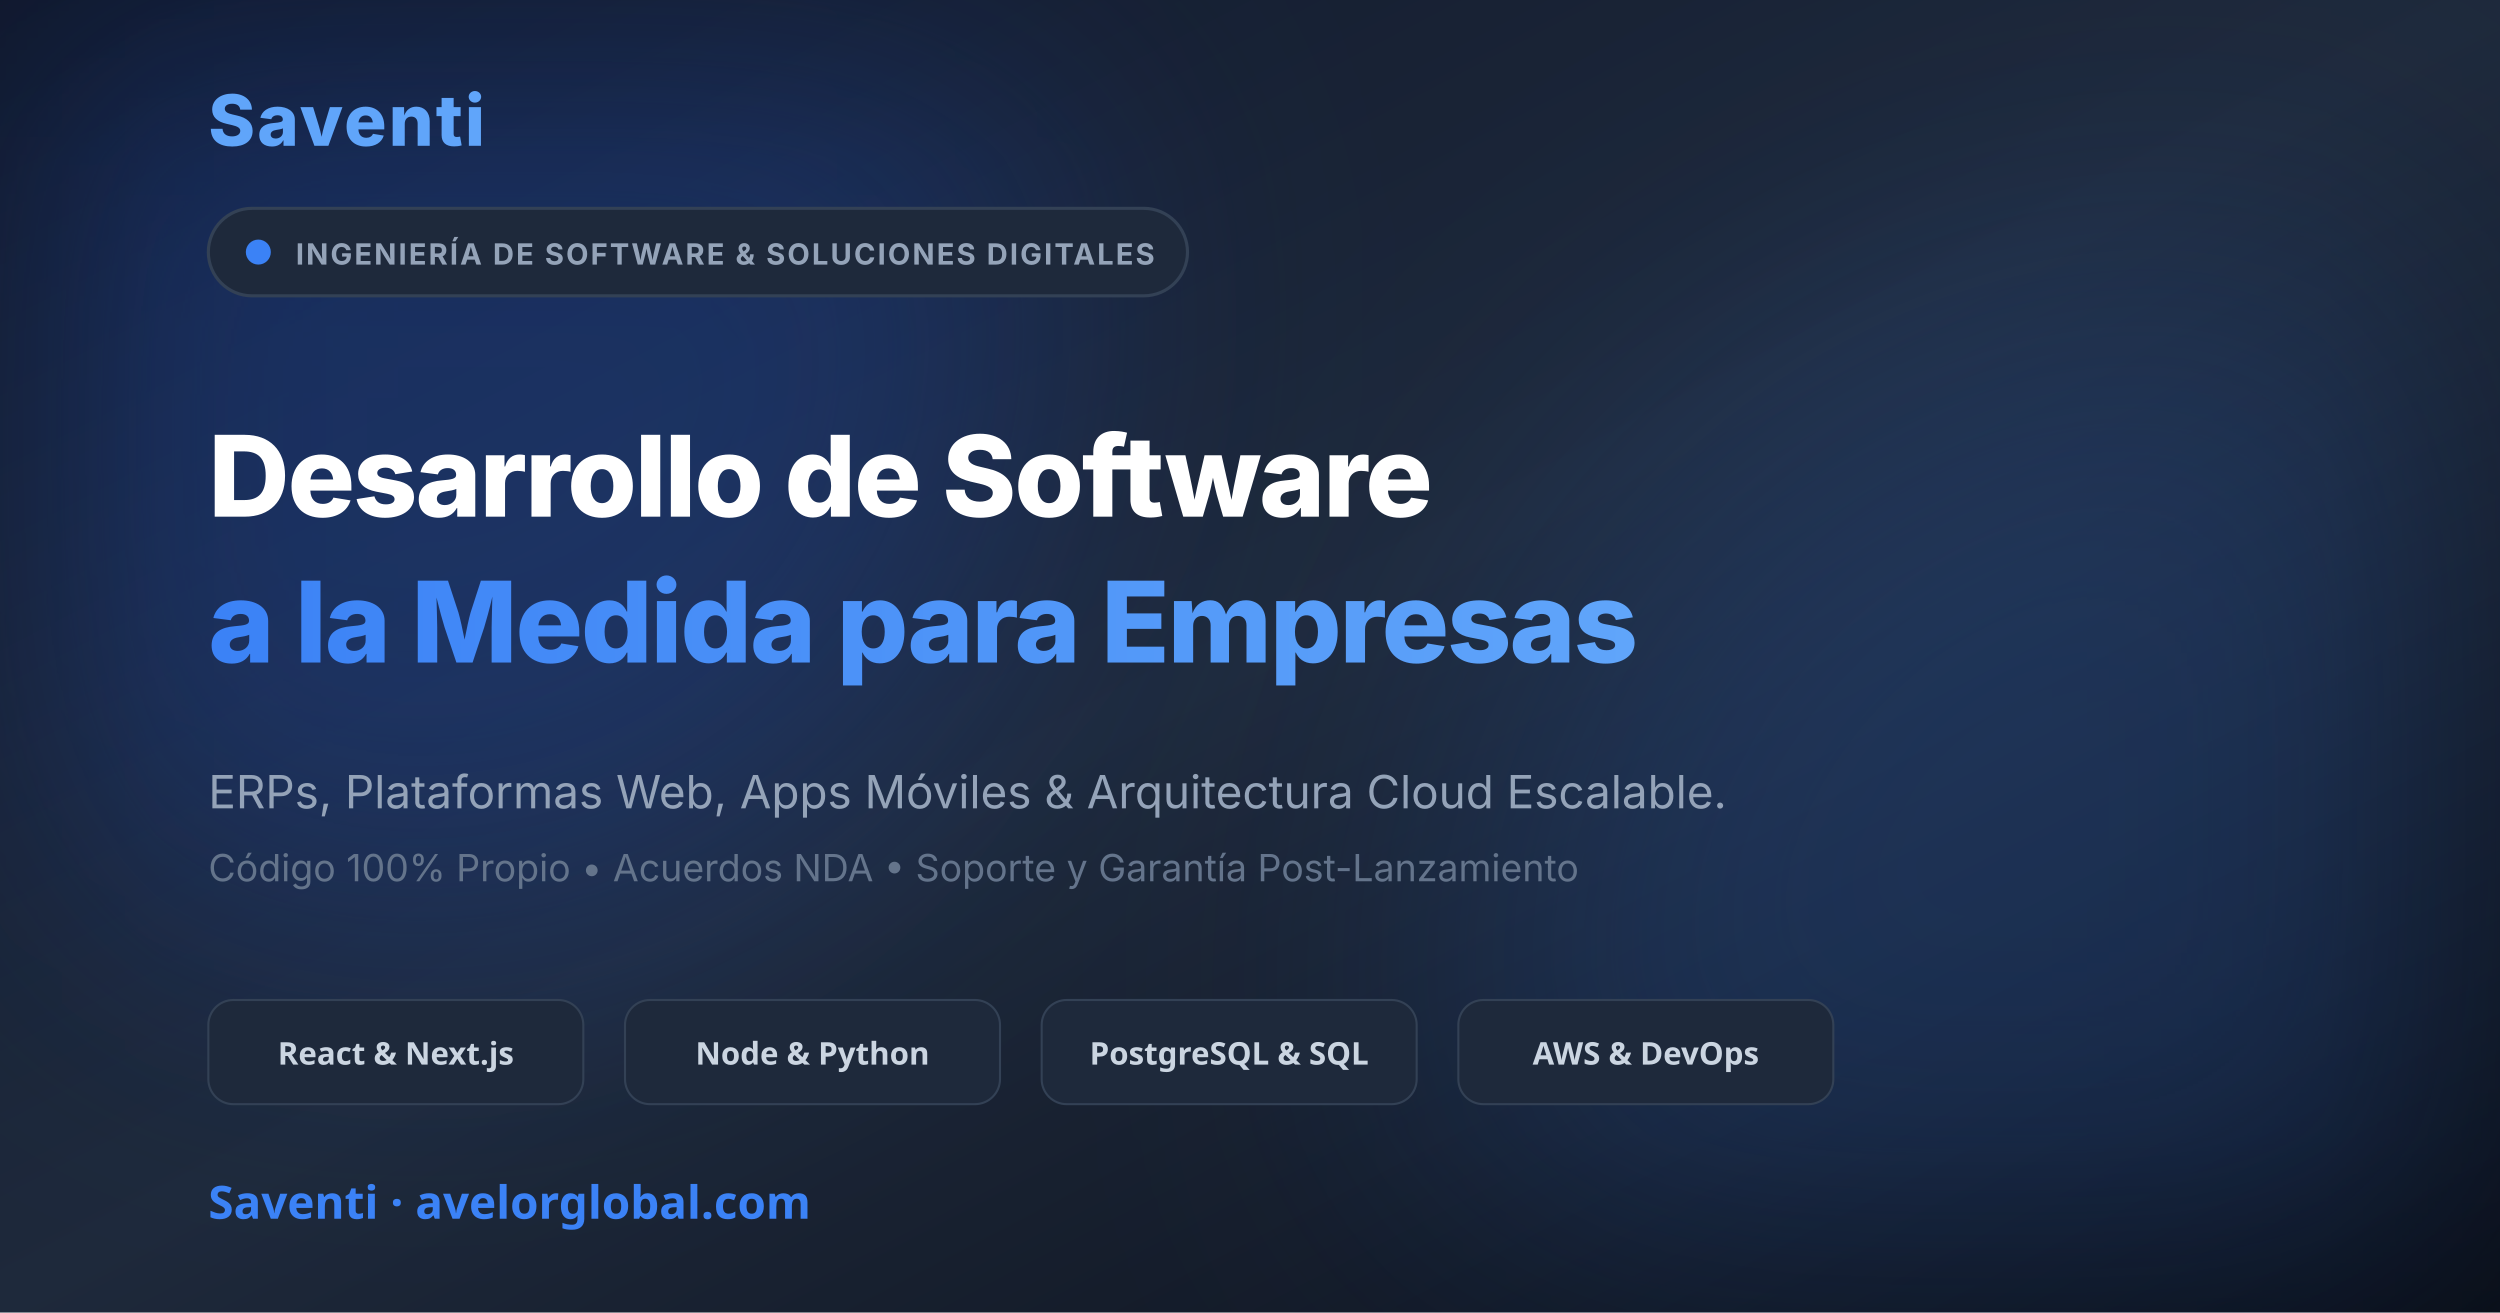
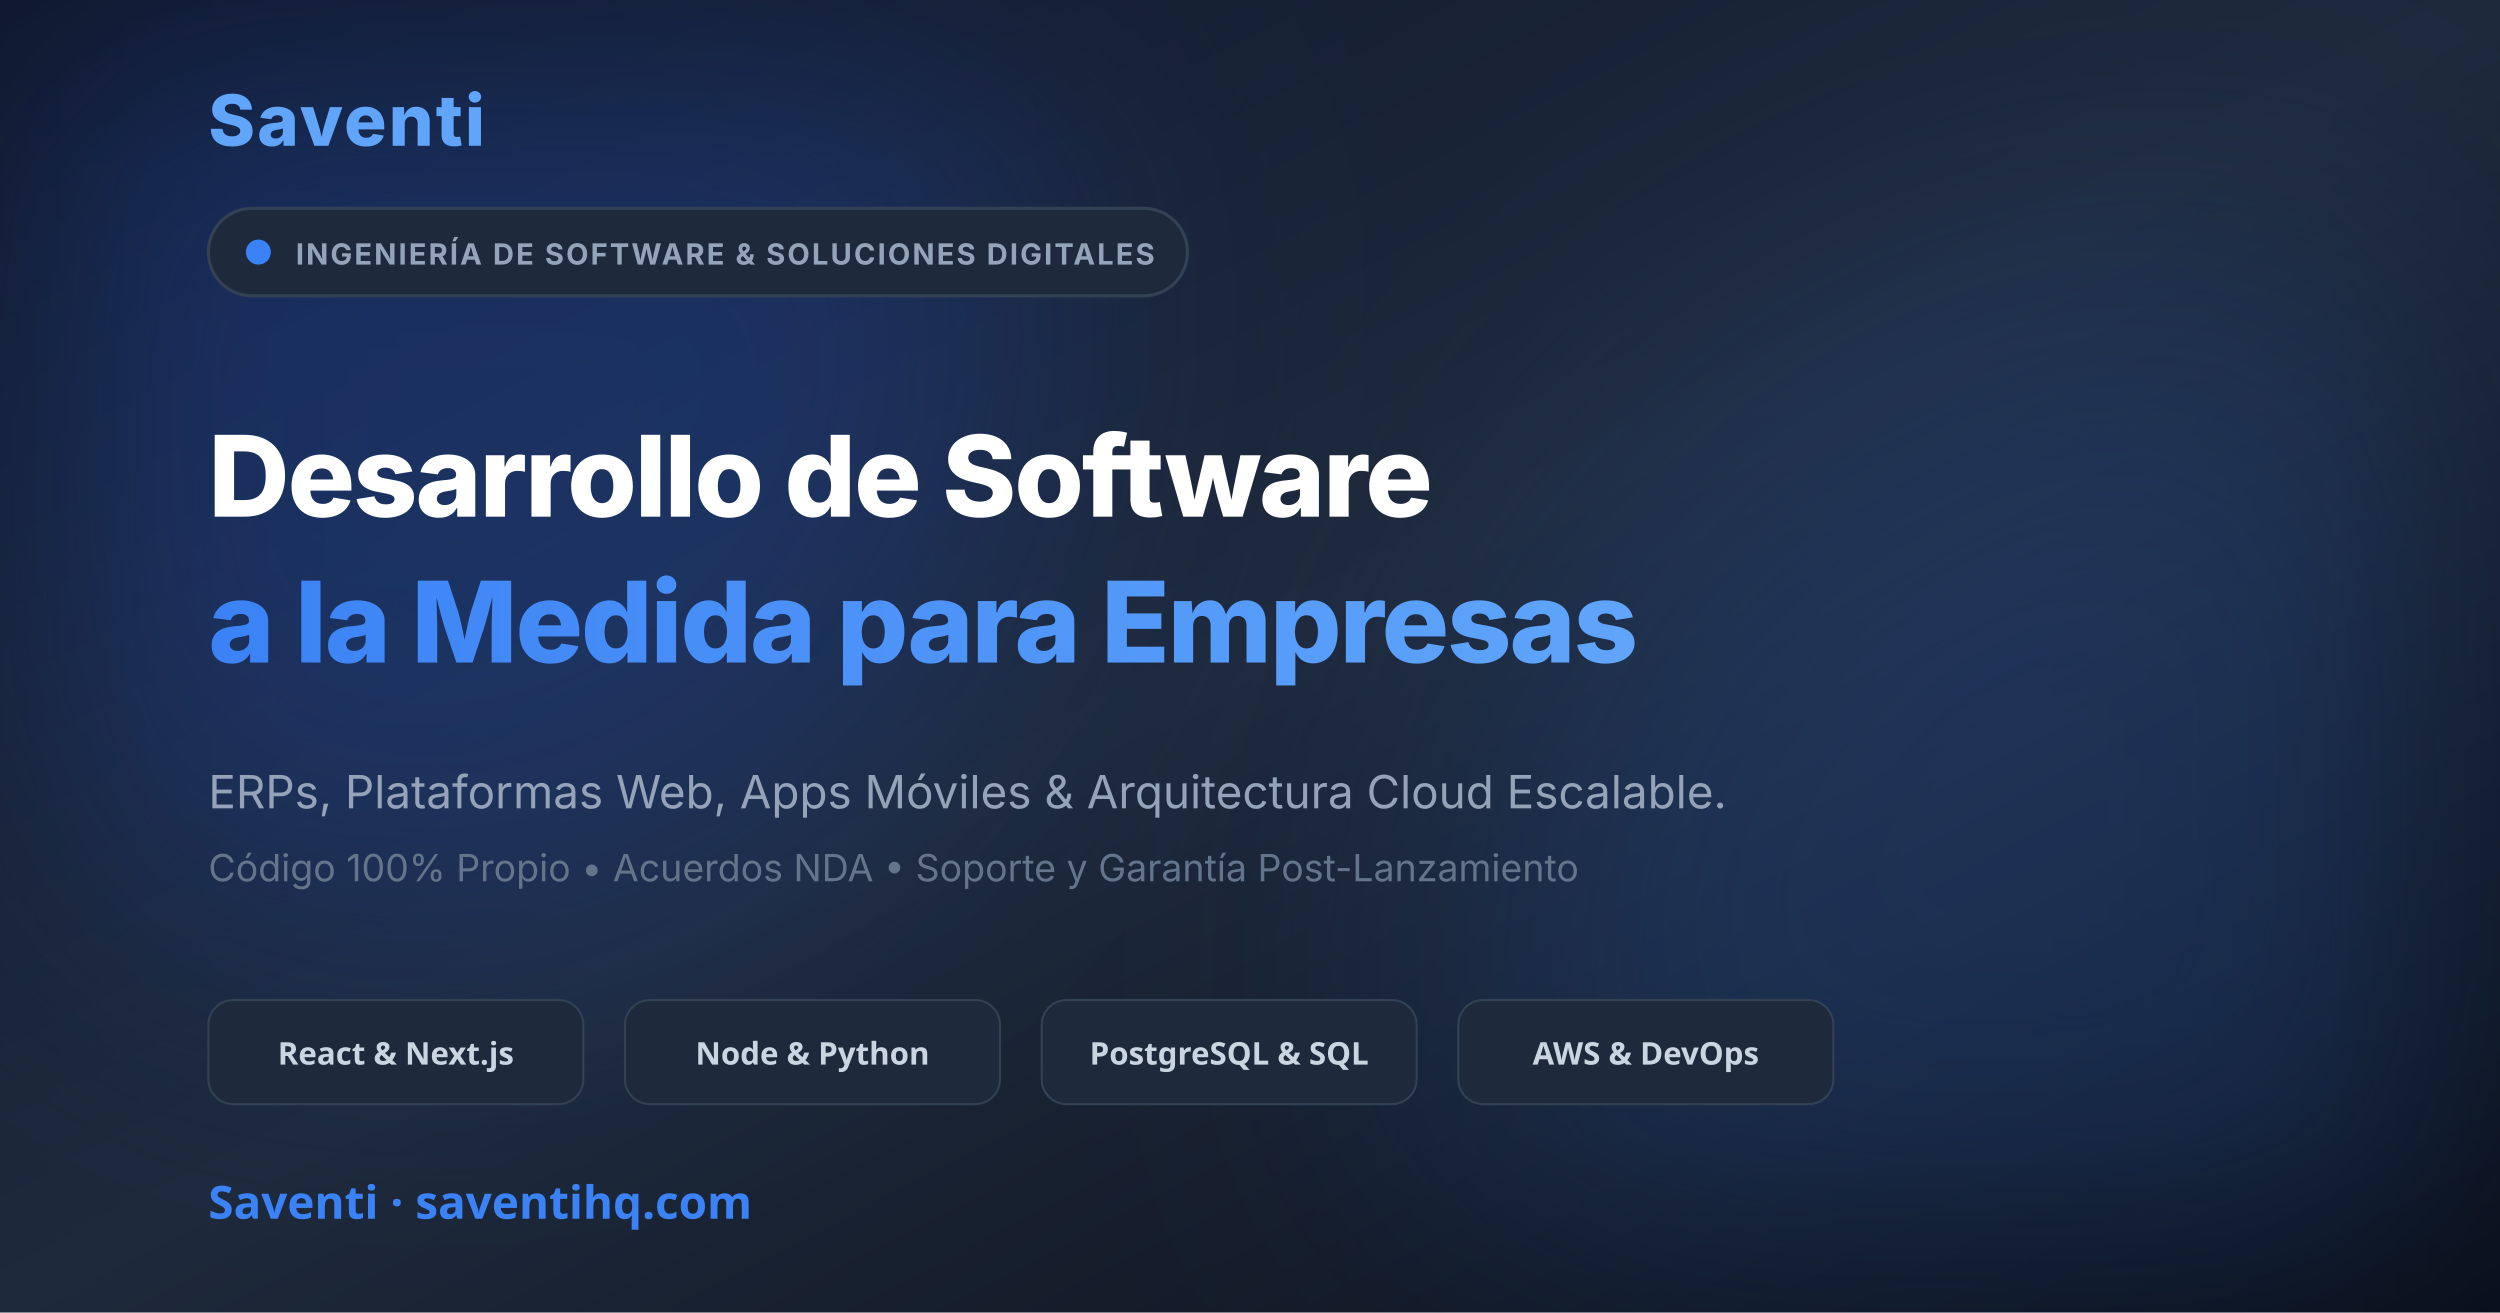
<svg xmlns="http://www.w3.org/2000/svg" viewBox="0 0 1200 630" width="1200" height="630">
  <defs>
    <linearGradient id="bg" x1="0%" y1="0%" x2="100%" y2="100%">
      <stop offset="0%" stop-color="#0f172a" />
      <stop offset="50%" stop-color="#1e293b" />
      <stop offset="100%" stop-color="#090d16" />
    </linearGradient>
    <linearGradient id="blueGrad" x1="0%" y1="0%" x2="100%" y2="0%">
      <stop offset="0%" stop-color="#3b82f6" />
      <stop offset="100%" stop-color="#60a5fa" />
    </linearGradient>
  </defs>
  <rect width="1200" height="630" fill="url(#bg)" />
  <circle cx="200" cy="150" r="300" fill="#2563eb" opacity="0.25" filter="blur(80px)" />
  <circle cx="1050" cy="480" r="350" fill="#3b82f6" opacity="0.2" filter="blur(90px)" />
  <g transform="translate(100, 70)">
    <text x="0" y="0" fill="#60a5fa" font-family="system-ui, -apple-system, sans-serif" font-size="34" font-weight="800" letter-spacing="1">Saventi</text>
    <rect x="0" y="30" width="470" height="42" rx="21" fill="#1e293b" stroke="#334155" stroke-width="1.5" />
    <circle cx="24" cy="51" r="6" fill="#3b82f6" />
    <text x="42" y="57" fill="#94a3b8" font-family="system-ui, -apple-system, sans-serif" font-size="14" font-weight="700" letter-spacing="1">INGENIERÍA DE SOFTWARE &amp; SOLUCIONES DIGITALES</text>
  </g>
  <text x="100" y="248" fill="#ffffff" font-family="system-ui, -apple-system, sans-serif" font-size="54" font-weight="800" letter-spacing="-1">
    Desarrollo de Software
  </text>
  <text x="100" y="318" fill="url(#blueGrad)" font-family="system-ui, -apple-system, sans-serif" font-size="54" font-weight="800" letter-spacing="-1">
    a la Medida para Empresas
  </text>
  <text x="100" y="388" fill="#94a3b8" font-family="system-ui, -apple-system, sans-serif" font-size="22" font-weight="400">
    ERPs, Plataformas Web, Apps Móviles &amp; Arquitectura Cloud Escalable.
  </text>
  <text x="100" y="423" fill="#64748b" font-family="system-ui, -apple-system, sans-serif" font-size="18" font-weight="400">
    Código 100% Propio • Acuerdos NDA • Soporte y Garantía Post-Lanzamiento
  </text>
  <g transform="translate(100, 480)">
    <rect width="180" height="50" rx="12" fill="#1e293b" stroke="#334155" />
    <text x="90" y="31" fill="#cbd5e1" font-family="system-ui, sans-serif" font-size="15" font-weight="700" text-anchor="middle">React &amp; Next.js</text>
    <rect x="200" width="180" height="50" rx="12" fill="#1e293b" stroke="#334155" />
    <text x="290" y="31" fill="#cbd5e1" font-family="system-ui, sans-serif" font-size="15" font-weight="700" text-anchor="middle">Node &amp; Python</text>
    <rect x="400" width="180" height="50" rx="12" fill="#1e293b" stroke="#334155" />
    <text x="490" y="31" fill="#cbd5e1" font-family="system-ui, sans-serif" font-size="15" font-weight="700" text-anchor="middle">PostgreSQL &amp; SQL</text>
    <rect x="600" width="180" height="50" rx="12" fill="#1e293b" stroke="#334155" />
    <text x="690" y="31" fill="#cbd5e1" font-family="system-ui, sans-serif" font-size="15" font-weight="700" text-anchor="middle">AWS &amp; DevOps</text>
  </g>
  <text x="100" y="585" fill="#3b82f6" font-family="system-ui, sans-serif" font-size="22" font-weight="800">
-     Saventi · avelorglobal.com
+     Saventi · saventihq.com
  </text>
</svg>
